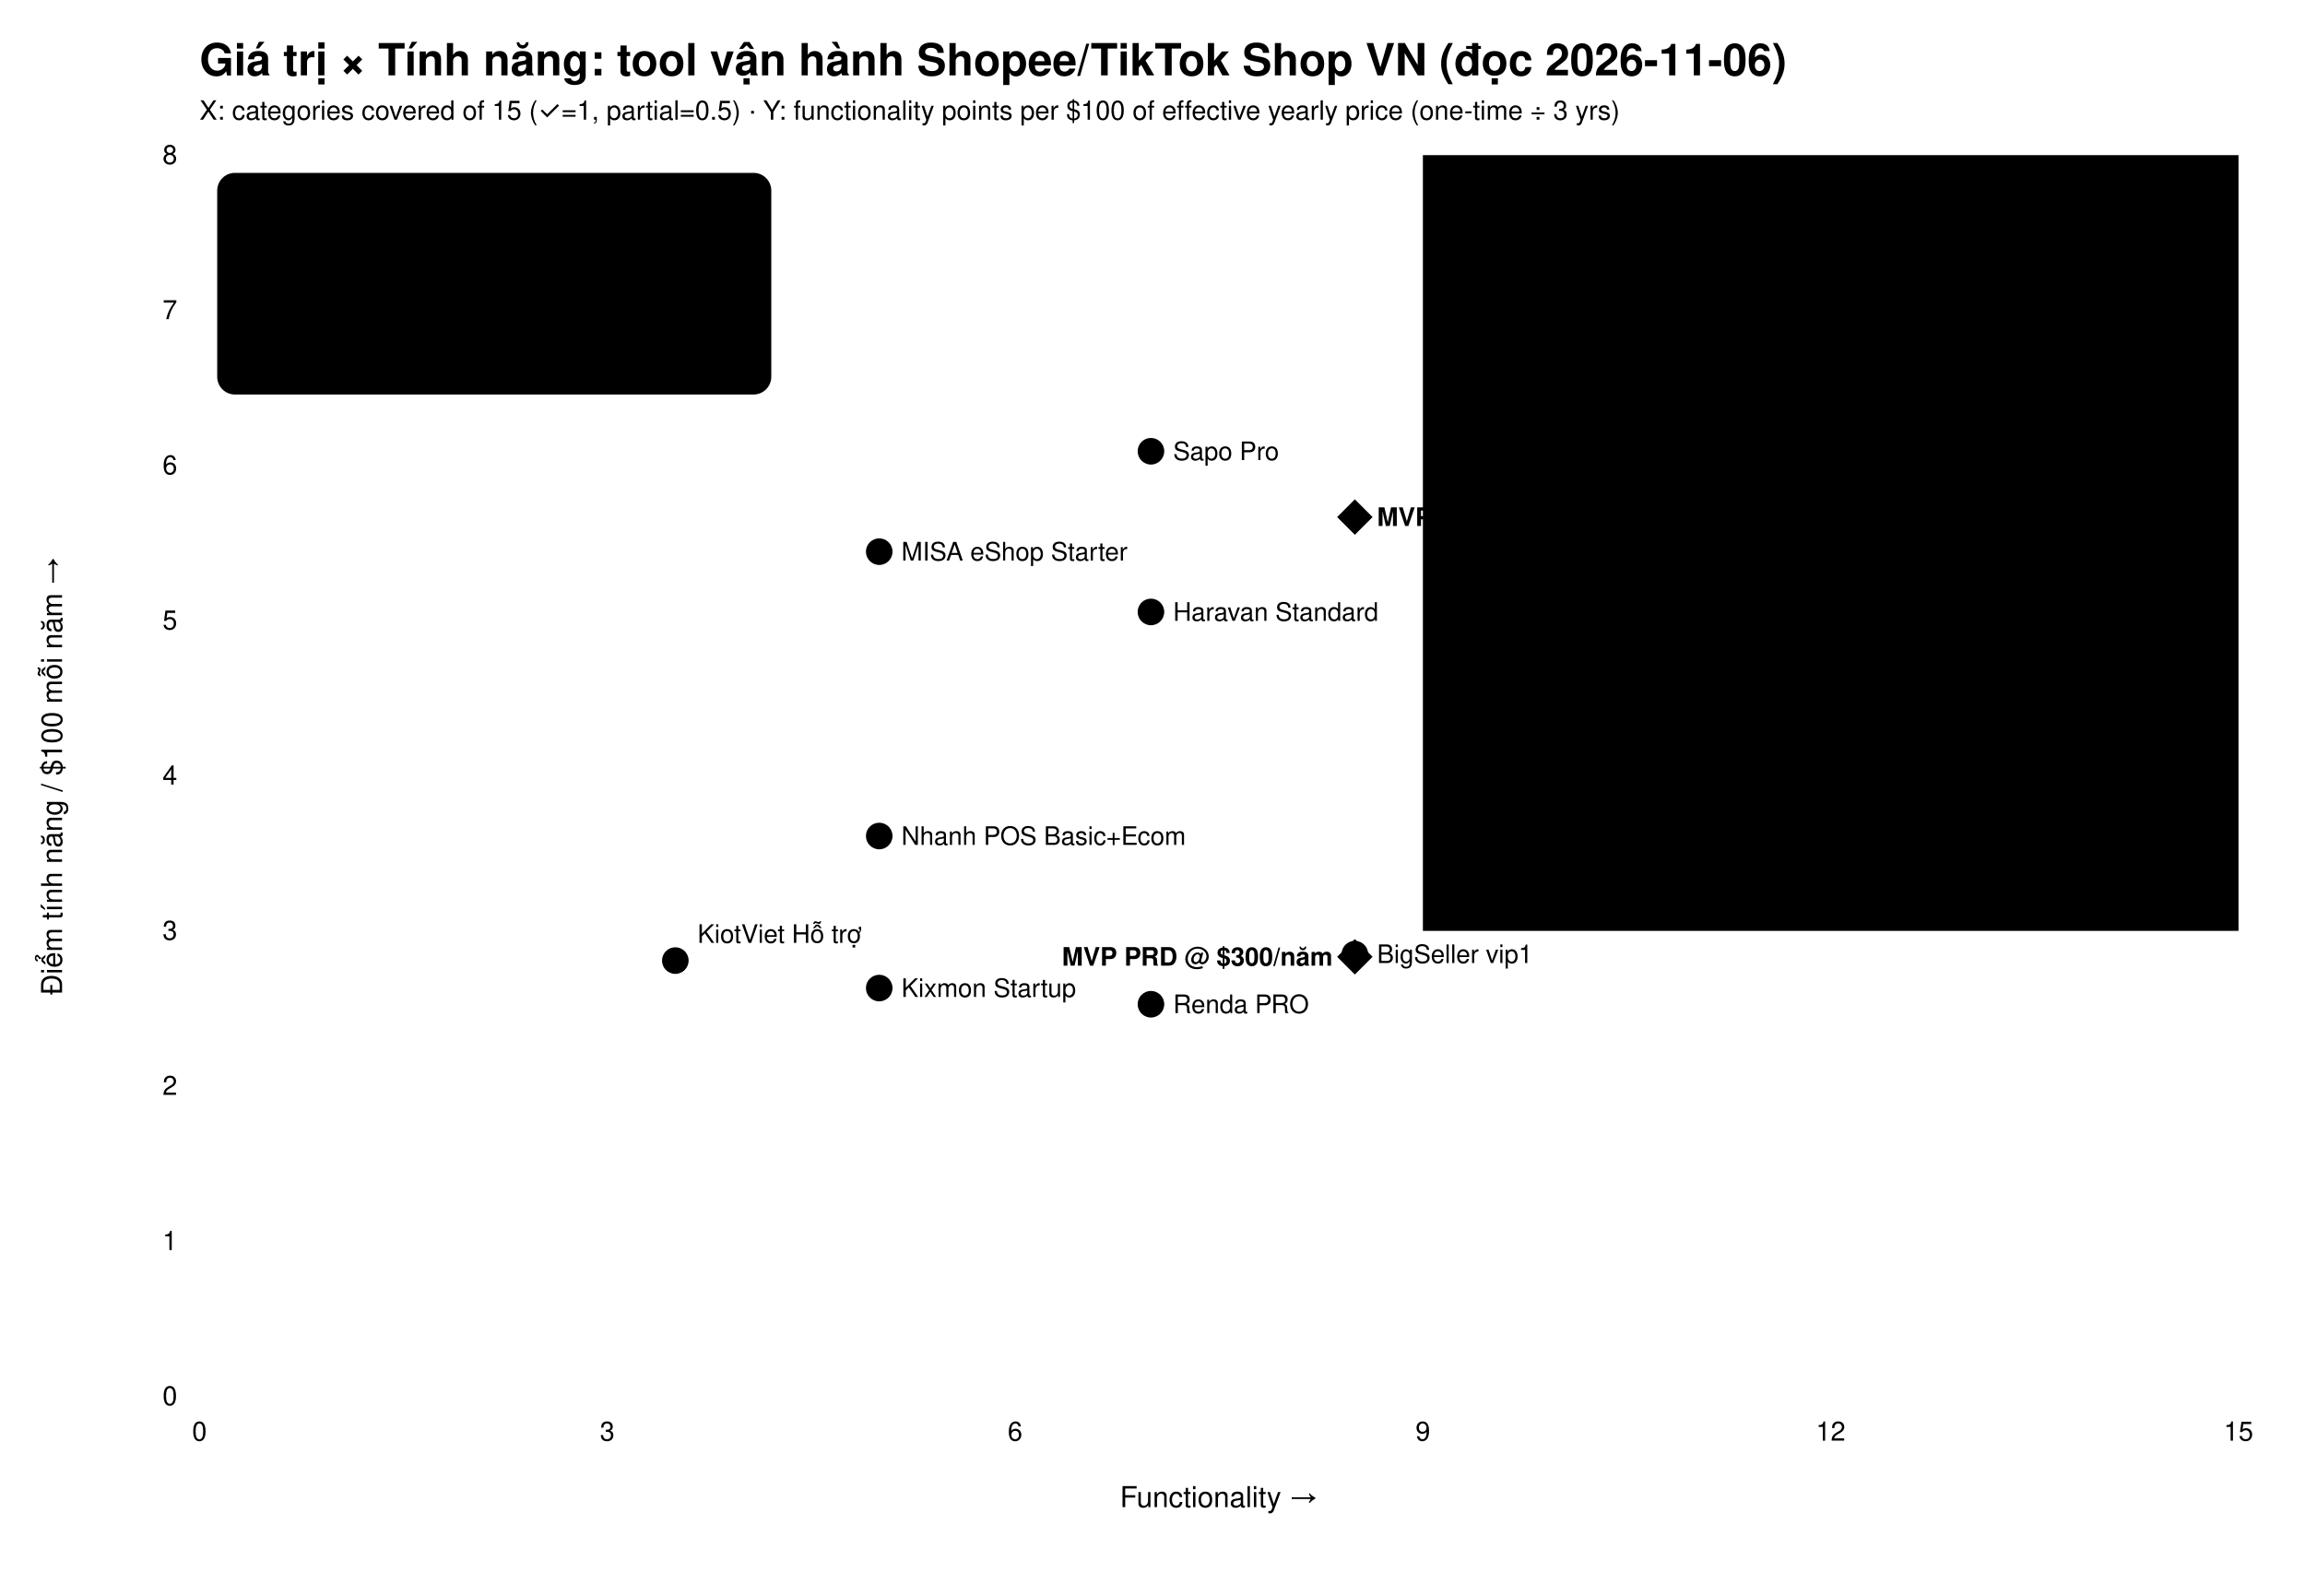
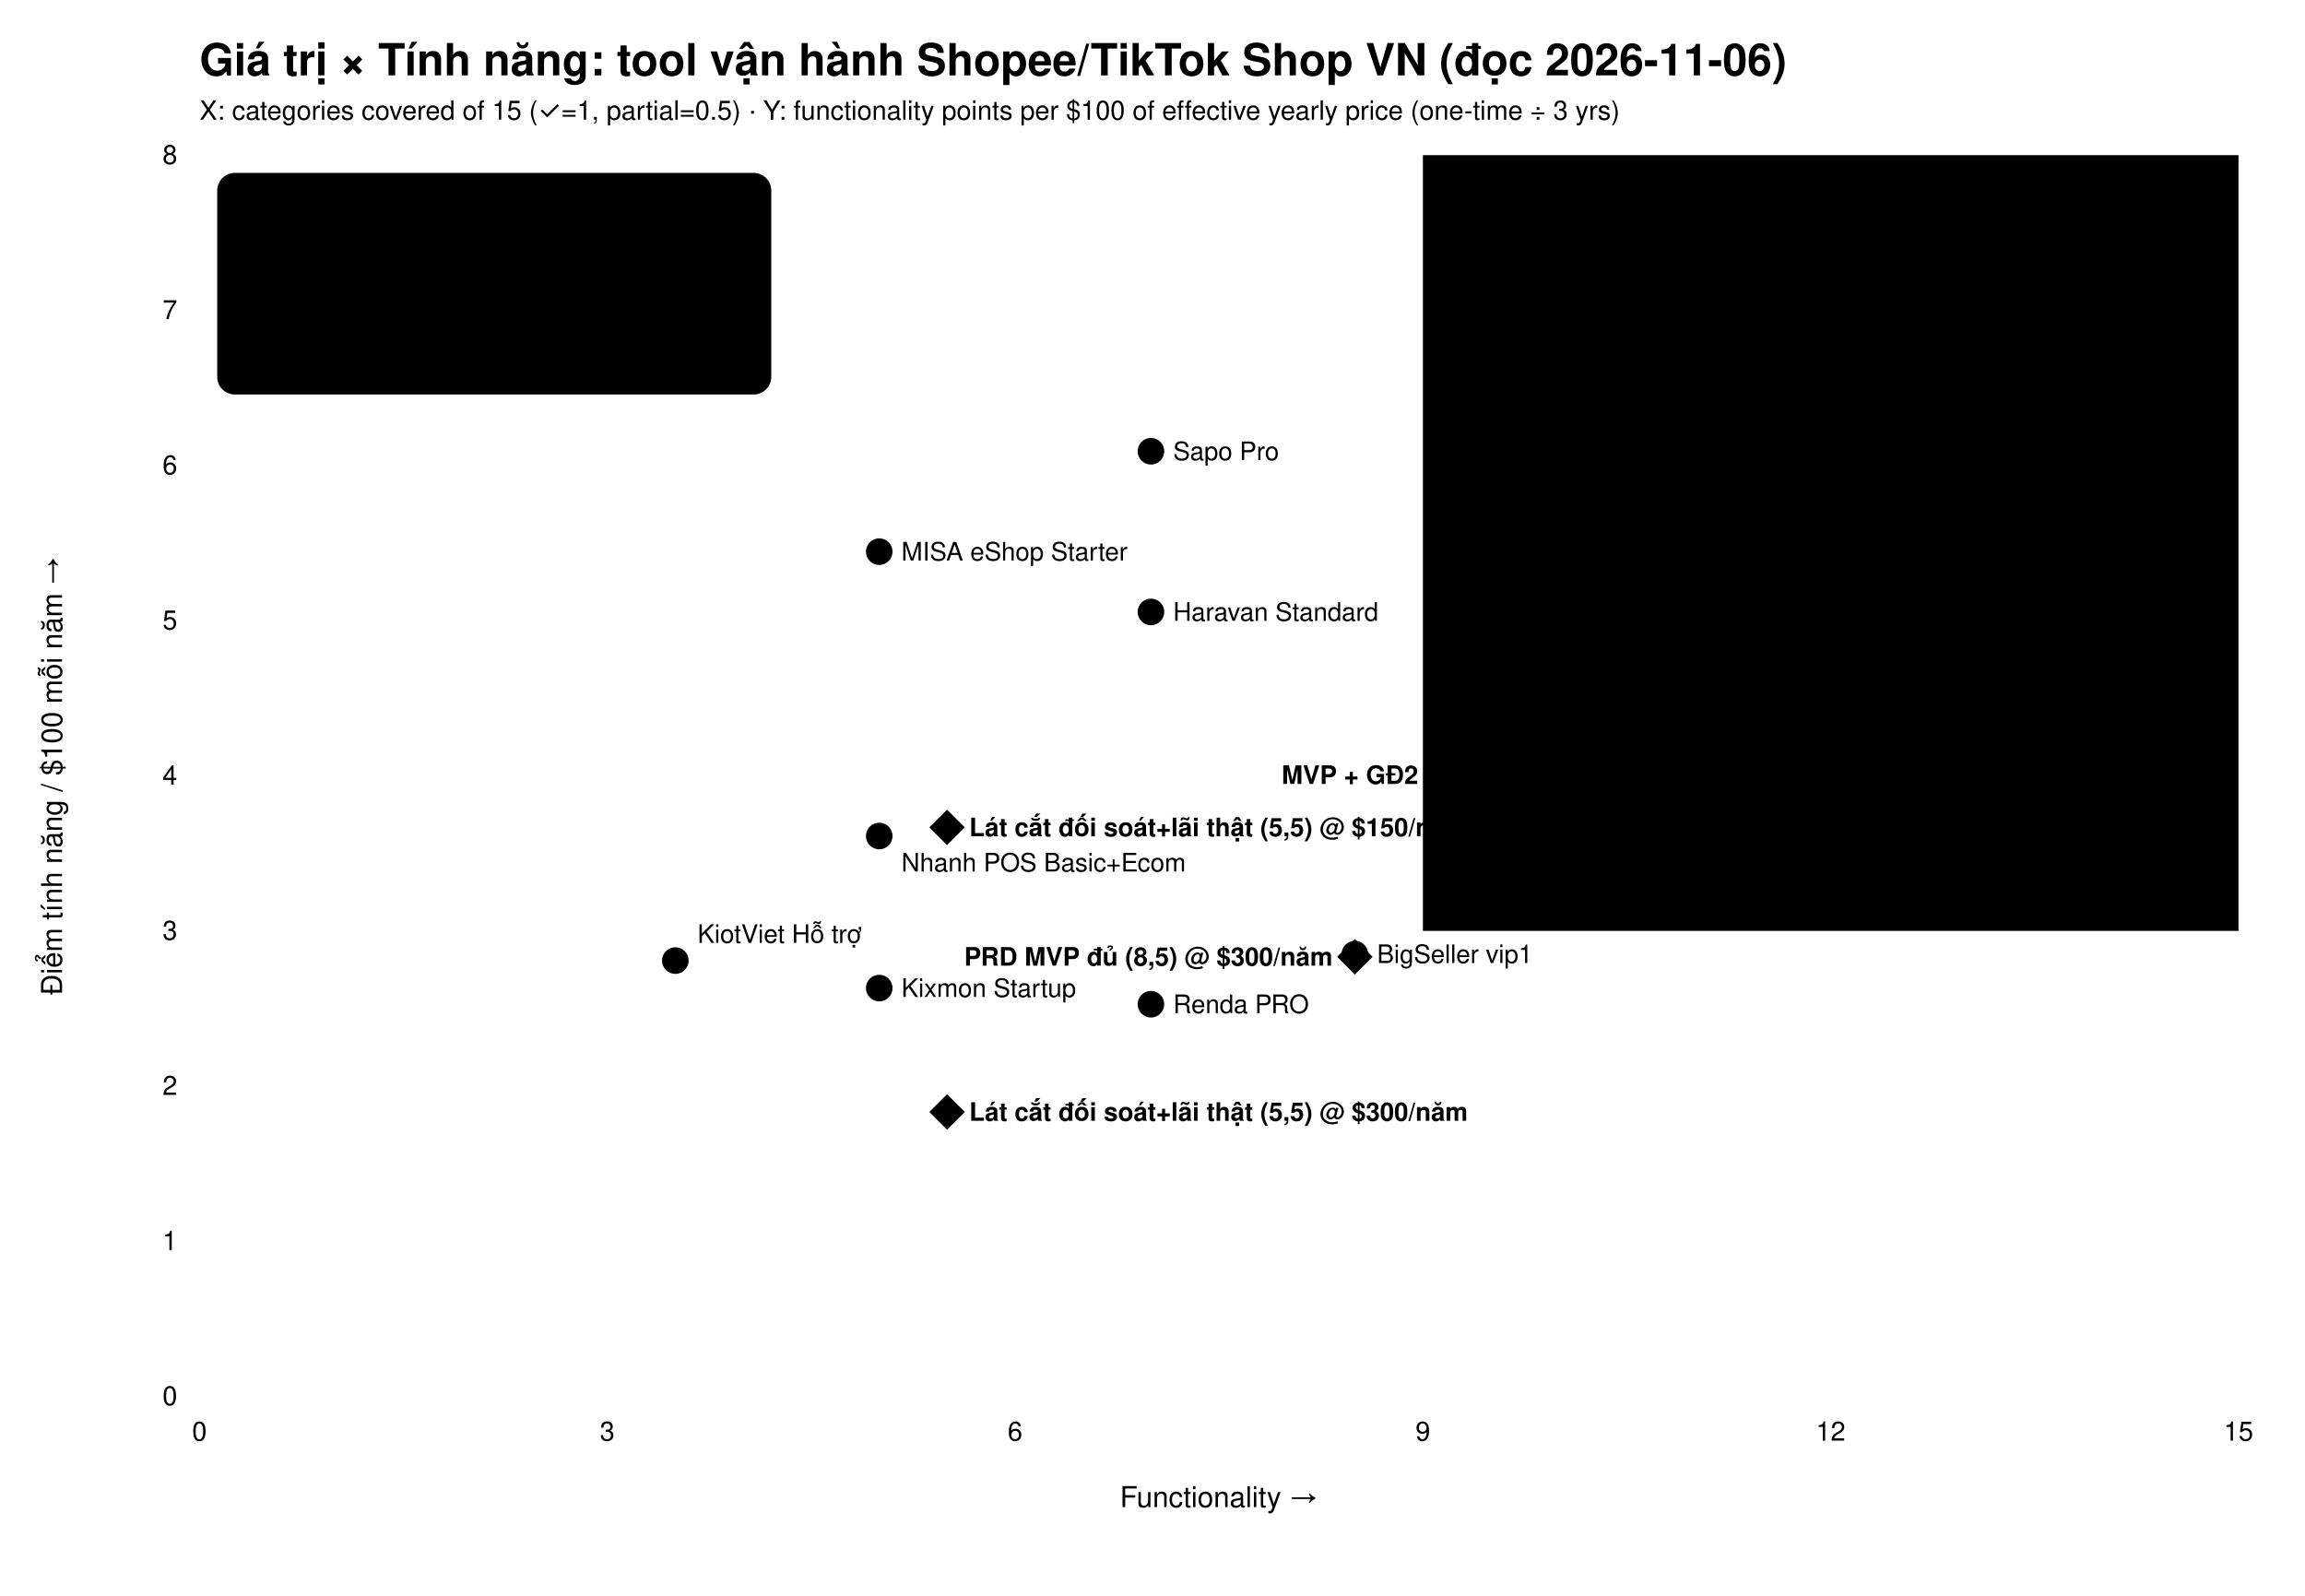
<svg xmlns="http://www.w3.org/2000/svg" viewBox="0 0 1040 720" font-family="-apple-system, Segoe UI, Helvetica, Arial, sans-serif" role="img">
  <text x="90" y="34" font-size="20" font-weight="600" class="axis">Giá trị × Tính năng: tool vận hành Shopee/TikTok Shop VN (đọc 2026-11-06)</text>
  <text x="90" y="54" font-size="12" class="tick">X: categories covered of 15 (✓=1, partial=0.5) · Y: functionality points per $100 of effective yearly price (one-time ÷ 3 yrs)</text>
  <rect x="642.0" y="70.0" width="368.0" height="350.0" class="zone" />
  <text x="1002.0" y="88.0" text-anchor="end" font-size="12" class="zone-label">Rộng ≥9/15 và ≥3 điểm/$100: trống</text>
  <line x1="90.0" y1="70" x2="90.0" y2="630" class="grid" />
  <text x="90.0" y="650" text-anchor="middle" font-size="12" class="tick">0</text>
  <line x1="274.0" y1="70" x2="274.0" y2="630" class="grid" />
  <text x="274.0" y="650" text-anchor="middle" font-size="12" class="tick">3</text>
  <line x1="458.0" y1="70" x2="458.0" y2="630" class="grid" />
  <text x="458.0" y="650" text-anchor="middle" font-size="12" class="tick">6</text>
  <line x1="642.0" y1="70" x2="642.0" y2="630" class="grid" />
  <text x="642.0" y="650" text-anchor="middle" font-size="12" class="tick">9</text>
  <line x1="826.0" y1="70" x2="826.0" y2="630" class="grid" />
  <text x="826.0" y="650" text-anchor="middle" font-size="12" class="tick">12</text>
  <line x1="1010.0" y1="70" x2="1010.0" y2="630" class="grid" />
  <text x="1010.0" y="650" text-anchor="middle" font-size="12" class="tick">15</text>
  <line x1="90" y1="630.0" x2="1010" y2="630.0" class="grid" />
  <text x="80" y="634.0" text-anchor="end" font-size="12" class="tick">0</text>
  <line x1="90" y1="560.0" x2="1010" y2="560.0" class="grid" />
  <text x="80" y="564.0" text-anchor="end" font-size="12" class="tick">1</text>
  <line x1="90" y1="490.0" x2="1010" y2="490.0" class="grid" />
  <text x="80" y="494.0" text-anchor="end" font-size="12" class="tick">2</text>
  <line x1="90" y1="420.0" x2="1010" y2="420.0" class="grid" />
  <text x="80" y="424.0" text-anchor="end" font-size="12" class="tick">3</text>
  <line x1="90" y1="350.0" x2="1010" y2="350.0" class="grid" />
  <text x="80" y="354.0" text-anchor="end" font-size="12" class="tick">4</text>
  <line x1="90" y1="280.0" x2="1010" y2="280.0" class="grid" />
  <text x="80" y="284.0" text-anchor="end" font-size="12" class="tick">5</text>
  <line x1="90" y1="210.0" x2="1010" y2="210.0" class="grid" />
  <text x="80" y="214.0" text-anchor="end" font-size="12" class="tick">6</text>
  <line x1="90" y1="140.0" x2="1010" y2="140.0" class="grid" />
  <text x="80" y="144.0" text-anchor="end" font-size="12" class="tick">7</text>
  <line x1="90" y1="70.0" x2="1010" y2="70.0" class="grid" />
  <text x="80" y="74.0" text-anchor="end" font-size="12" class="tick">8</text>
  <text x="550.0" y="680" text-anchor="middle" font-size="13" class="axis">Functionality →</text>
  <text transform="translate(28 350.0) rotate(-90)" text-anchor="middle" font-size="13" class="axis">Điểm tính năng / $100 mỗi năm →</text>
-   <polyline points="611.3,233.3 611.3,431.7 795.3,361.7" fill="none" class="amb-line" />
+   <polyline points="427.3,373.3 427.3,501.7 611.3,431.7 795.3,361.7" fill="none" class="amb-line" />
  <circle cx="519.3" cy="203.6" r="6" class="pt-vn" />
  <text x="529.3" y="207.6" text-anchor="start" font-size="11.5" class="lbl">Sapo Pro</text>
  <circle cx="396.7" cy="377.2" r="6" class="pt-vn" />
-   <text x="406.7" y="381.2" text-anchor="start" font-size="11.5" class="lbl">Nhanh POS Basic+Ecom</text>
+   <text x="406.7" y="393.2" text-anchor="start" font-size="11.5" class="lbl">Nhanh POS Basic+Ecom</text>
  <circle cx="304.7" cy="433.4" r="6" class="pt-vn" />
  <text x="314.7" y="425.4" text-anchor="start" font-size="11.5" class="lbl">KiotViet Hỗ trợ</text>
  <circle cx="519.3" cy="276.1" r="6" class="pt-vn" />
  <text x="529.3" y="280.1" text-anchor="start" font-size="11.5" class="lbl">Haravan Standard</text>
  <circle cx="396.7" cy="248.9" r="6" class="pt-vn" />
  <text x="406.7" y="252.9" text-anchor="start" font-size="11.5" class="lbl">MISA eShop Starter</text>
  <circle cx="519.3" cy="453.1" r="6" class="pt-vnprofit" />
  <text x="529.3" y="457.1" text-anchor="start" font-size="11.5" class="lbl">Renda PRO</text>
  <circle cx="611.3" cy="430.5" r="6" class="pt-sea" />
  <text x="621.3" y="434.5" text-anchor="start" font-size="11.5" class="lbl">BigSeller vip1</text>
  <circle cx="396.7" cy="445.8" r="6" class="pt-usprofit" />
  <text x="406.7" y="449.8" text-anchor="start" font-size="11.5" class="lbl">Kixmon Startup</text>
-   <path d="M611.3,225.3 L619.3,233.3 L611.3,241.3 L603.3,233.3 Z" stroke-width="2.5" class="amb" />
-   <text x="621.3" y="237.3" text-anchor="start" font-size="11.5" font-weight="700" class="lbl amb-lbl">MVP PRD @ $150/năm</text>
+   <path d="M427.3,365.3 L435.3,373.3 L427.3,381.3 L419.3,373.3 Z" stroke-width="2.5" class="amb" />
+   <text x="437.3" y="377.3" text-anchor="start" font-size="11.5" font-weight="700" class="lbl amb-lbl">Lát cắt đối soát+lãi thật (5,5) @ $150/năm</text>
+   <path d="M427.3,493.7 L435.3,501.7 L427.3,509.7 L419.3,501.7 Z" stroke-width="2.5" class="amb" />
+   <text x="437.3" y="505.7" text-anchor="start" font-size="11.5" font-weight="700" class="lbl amb-lbl">Lát cắt đối soát+lãi thật (5,5) @ $300/năm</text>
  <path d="M611.3,423.7 L619.3,431.7 L611.3,439.7 L603.3,431.7 Z" stroke-width="2.5" class="amb" />
-   <text x="601.3" y="435.7" text-anchor="end" font-size="11.5" font-weight="700" class="lbl amb-lbl">MVP PRD @ $300/năm</text>
+   <text x="601.3" y="435.7" text-anchor="end" font-size="11.5" font-weight="700" class="lbl amb-lbl">PRD MVP đủ (8,5) @ $300/năm</text>
  <path d="M795.3,353.7 L803.3,361.7 L795.3,369.7 L787.3,361.7 Z" stroke-width="2.5" class="amb" />
-   <text x="805.3" y="365.7" text-anchor="start" font-size="11.5" font-weight="700" class="lbl amb-lbl">MVP + GĐ2 thực tế @ $300/năm</text>
+   <text x="785.3" y="353.7" text-anchor="end" font-size="11.5" font-weight="700" class="lbl amb-lbl">MVP + GĐ2 thực tế (11,5) @ $300/năm</text>
  <rect x="98" y="78" width="250" height="100" rx="8" class="legend" />
  <circle cx="110" cy="94" r="5" class="pt-vn" />
  <text x="122" y="98" font-size="11.5" class="lbl">Nội địa POS/omni</text>
  <circle cx="110" cy="112" r="5" class="pt-vnprofit" />
  <text x="122" y="116" font-size="11.5" class="lbl">Nội địa báo cáo lãi</text>
  <circle cx="110" cy="130" r="5" class="pt-sea" />
  <text x="122" y="134" font-size="11.5" class="lbl">Khu vực SEA</text>
  <circle cx="110" cy="148" r="5" class="pt-usprofit" />
  <text x="122" y="152" font-size="11.5" class="lbl">Quốc tế, lãi TikTok</text>
  <path d="M110,160 L116,166 L110,172 L104,166 Z" stroke-width="2" class="amb" />
  <text x="122" y="170" font-size="11.5" class="lbl amb-lbl">Your product, candidate prices</text>
</svg>
